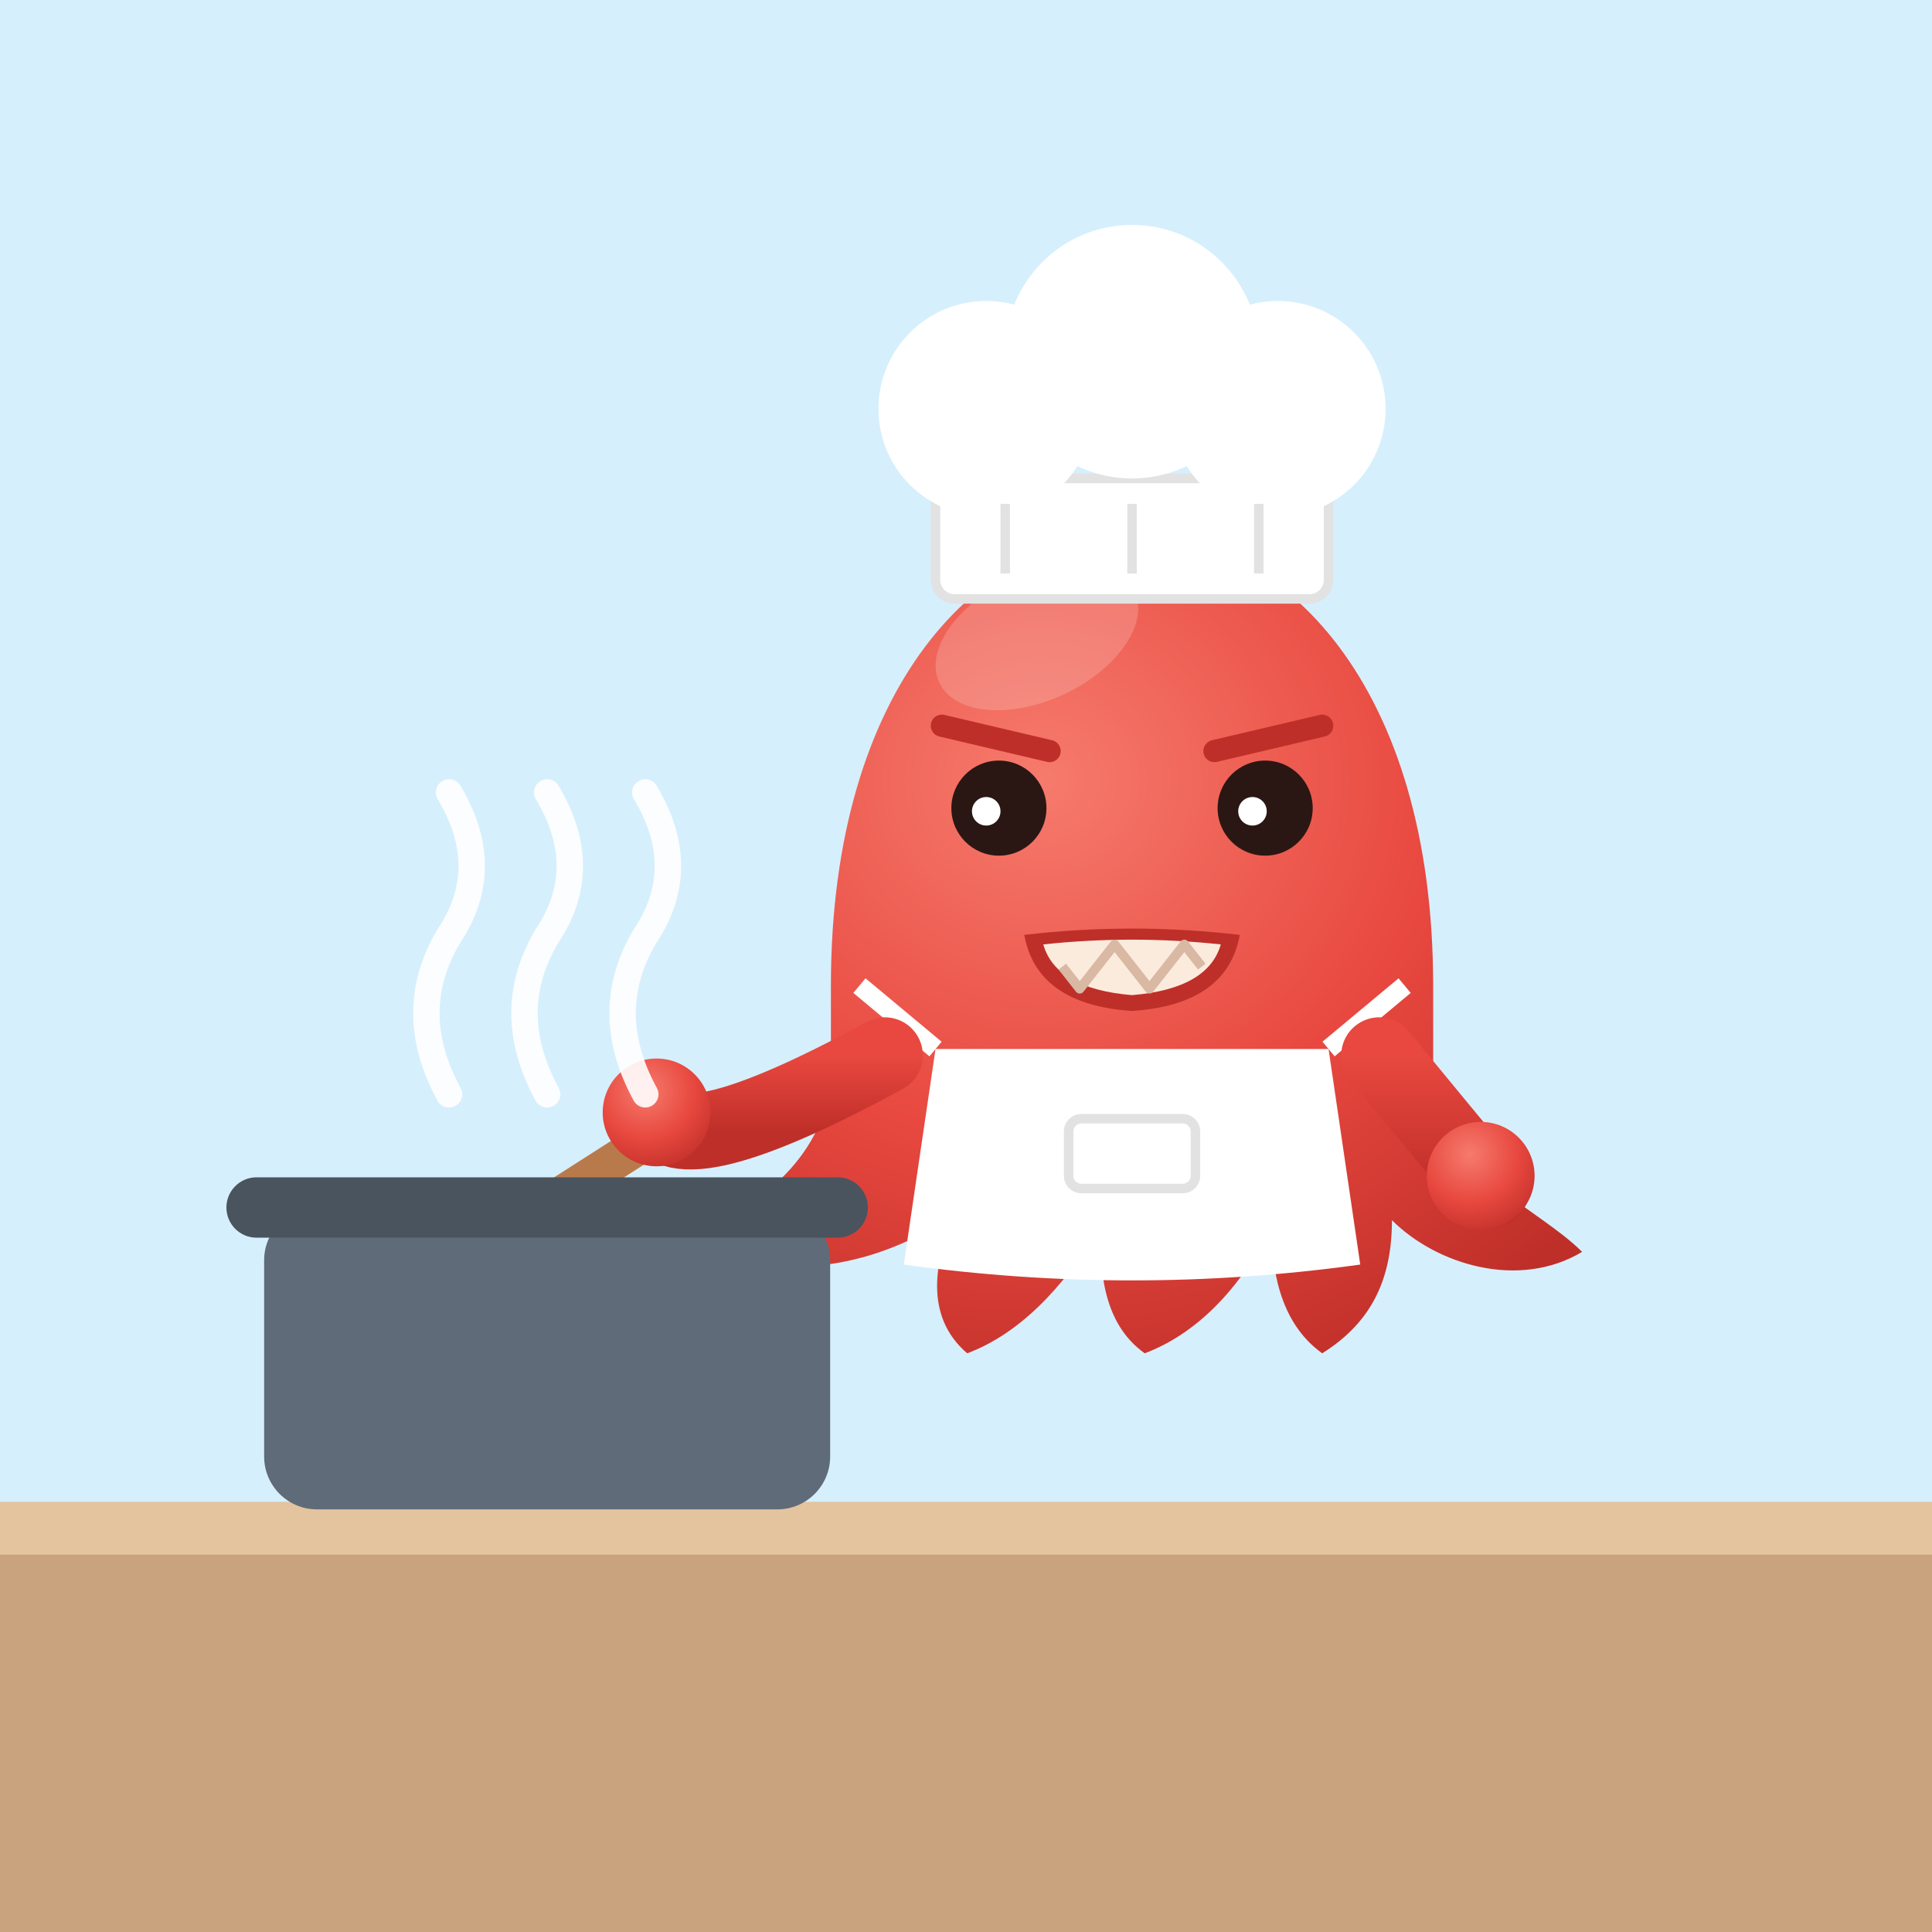
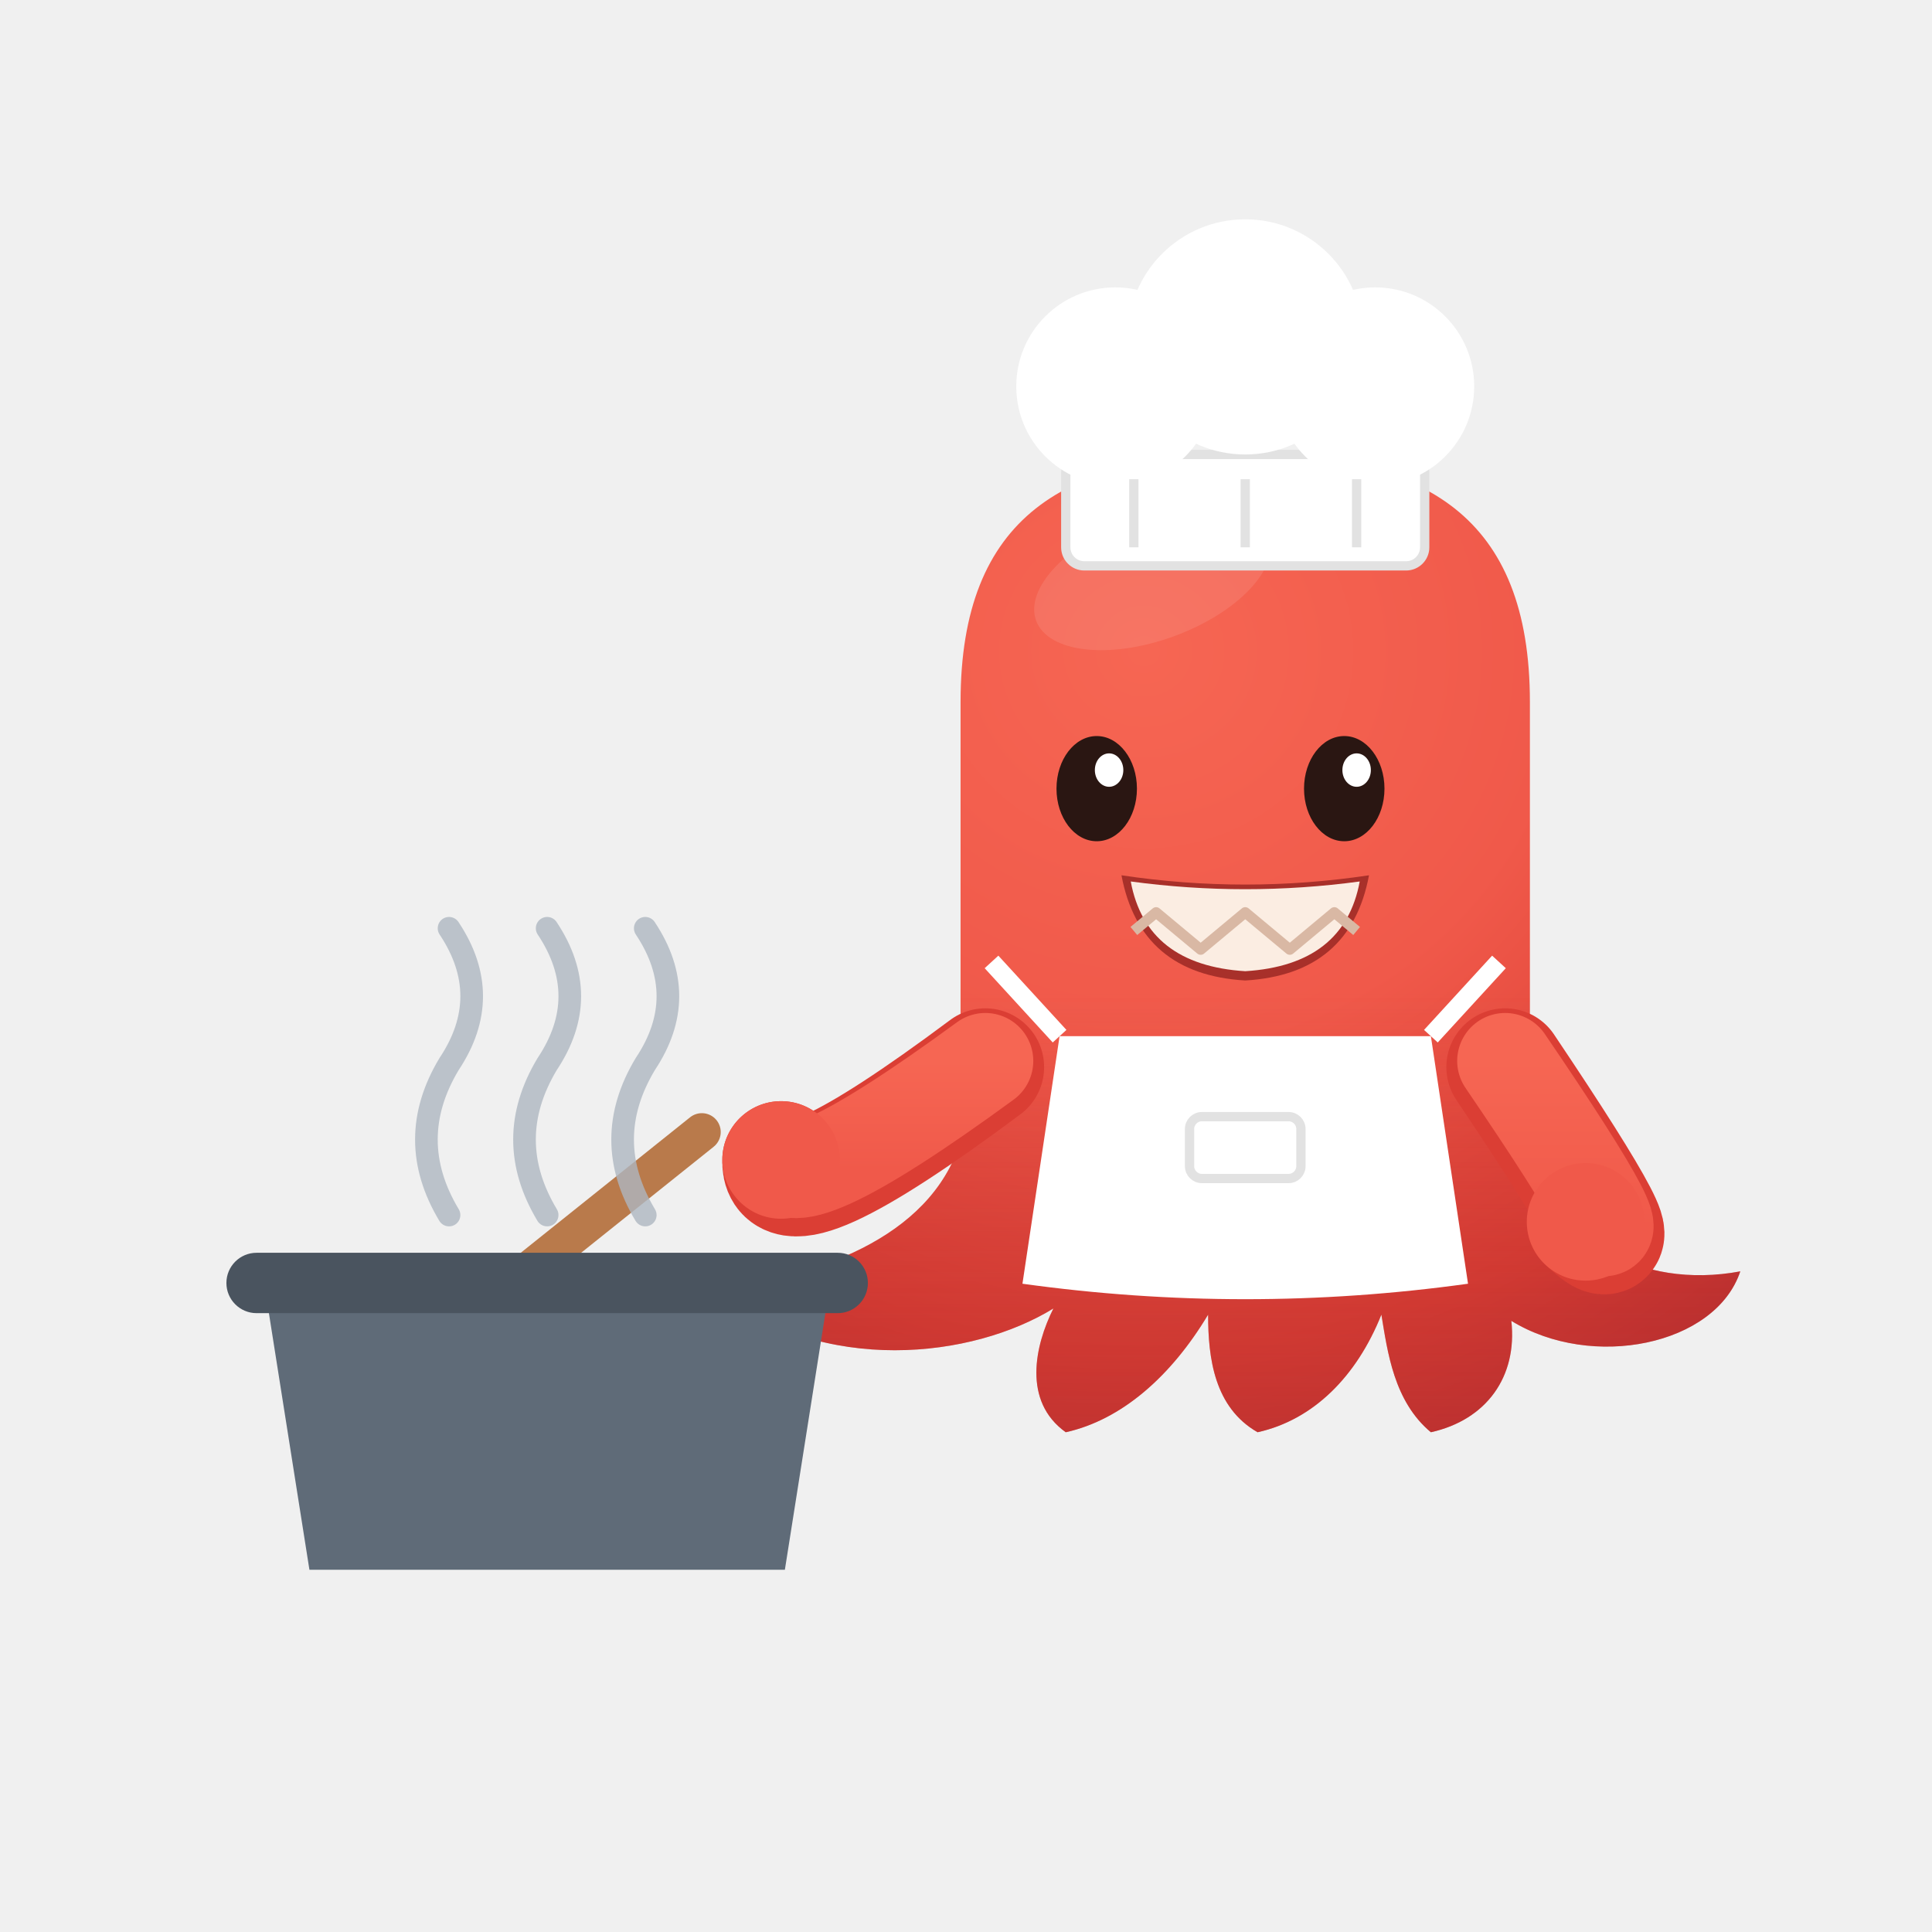
<svg xmlns="http://www.w3.org/2000/svg" viewBox="0 0 512 512" width="512" height="512">
  <defs>
-     <radialGradient id="bodyGrad" cx="0.4" cy="0.3" r="0.8">
-       <stop offset="0" stop-color="#F67B6D" />
-       <stop offset="0.55" stop-color="#E8483F" />
-       <stop offset="1" stop-color="#BF2F29" />
+     <radialGradient id="bodyGrad" cx="0.42" cy="0.2" r="0.9">
+       <stop offset="0" stop-color="#F66653" />
+       <stop offset="0.45" stop-color="#F0594A" />
+       <stop offset="0.8" stop-color="#DB3E34" />
+       <stop offset="1" stop-color="#B92F2F" />
    </radialGradient>
+     <linearGradient id="hemShade" x1="0" y1="0" x2="0" y2="1">
+       <stop offset="0.55" stop-color="#B92F2F" stop-opacity="0" />
+       <stop offset="1" stop-color="#B92F2F" stop-opacity=".45" />
+     </linearGradient>
    <linearGradient id="armGrad" x1="0" y1="0" x2="0" y2="1">
-       <stop offset="0" stop-color="#E8483F" />
-       <stop offset="1" stop-color="#BF2F29" />
+       <stop offset="0" stop-color="#F66653" />
+       <stop offset="1" stop-color="#F0594A" />
    </linearGradient>
  </defs>
-   <rect width="512" height="512" fill="#D6EFFC" />
-   <rect x="0" y="418" width="512" height="94" fill="#AED8EE" />
-   <rect x="0" y="404" width="512" height="108" fill="#C9A27E" />
-   <rect x="0" y="398" width="512" height="14" fill="#E3C49F" />
-   <path d="M 178 298 L 128 330" stroke="#B97A4B" stroke-width="10" stroke-linecap="round" />
-   <g transform="translate(300 236) rotate(0) scale(0.84 0.84)">
-     <path d="M -95 30 C -95 -160 95 -160 95 30 L 95 62   C 100 90 128 100 142 114 C 122 126 96 118 82 104   C 82 122 76 136 60 146 C 46 136 44 118 44 106   C 34 126 20 140 4 146 C -10 136 -10 118 -10 106   C -22 126 -36 140 -52 146 C -66 134 -62 116 -56 102   C -76 116 -106 126 -142 112 C -120 100 -100 88 -95 62 Z" fill="url(#bodyGrad)" />
-     <ellipse cx="-30" cy="-80" rx="34" ry="20" fill="#fff" opacity=".18" transform="rotate(-25 -30 -80)" />
-     <path d="M -62 50 L 62 50 L 72 118 Q 0 128 -72 118 Z" fill="#fff" />
-     <path d="M -62 50 L -86 30 M 62 50 L 86 30" stroke="#fff" stroke-width="6" />
-     <rect x="-20" y="72" width="40" height="22" rx="4" fill="none" stroke="#E2E2E2" stroke-width="3" />
-     <circle cx="-42" cy="-26" r="15" fill="#2A1714" />
-     <circle cx="-46" cy="-25" r="4.5" fill="#FFFFFF" />
-     <circle cx="42" cy="-26" r="15" fill="#2A1714" />
-     <circle cx="38" cy="-25" r="4.5" fill="#FFFFFF" />
-     <path d="M -60 -52 L -26 -44 M 60 -52 L 26 -44" stroke="#BF2F29" stroke-width="7" stroke-linecap="round" />
-     <path d="M -34 14 Q 0 10 34 14 Q 30 36 0 38 Q -30 36 -34 14 Z" fill="#BF2F29" />
-     <path d="M -28 17 Q 0 14 28 17 Q 24 31 0 33 Q -24 31 -28 17 Z" fill="#FBEBDD" />
-     <path d="M -22 24 L -16.5 31 L -5.5 17 L 5.5 31 L 16.5 17 L 22 24" fill="none" stroke="#D9B8A4" stroke-width="3" stroke-linejoin="round" />
-     <rect x="-62" y="-130" width="124" height="38" rx="6" fill="#fff" stroke="#E2E2E2" stroke-width="3" />
-     <circle cx="-46" cy="-152" r="34" fill="#fff" />
-     <circle cx="0" cy="-170" r="40" fill="#fff" />
-     <circle cx="46" cy="-152" r="34" fill="#fff" />
-     <path d="M -40 -122 L -40 -100 M 0 -122 L 0 -100 M 40 -122 L 40 -100" stroke="#E2E2E2" stroke-width="3" />
-     <path d="M -78 52 Q -144 88 -150 70" fill="none" stroke="url(#armGrad)" stroke-width="24" stroke-linecap="round" />
-     <circle cx="-150" cy="70" r="17" fill="url(#bodyGrad)" />
-     <path d="M 78 52 Q 124 108 110 90" fill="none" stroke="url(#armGrad)" stroke-width="24" stroke-linecap="round" />
-     <circle cx="110" cy="90" r="17" fill="url(#bodyGrad)" />
+   <path d="M 186 300 L 136 340" stroke="#B97A4B" stroke-width="10" stroke-linecap="round" />
+   <g transform="translate(330 250) rotate(0) scale(0.82 0.82)">
+     <path d="M -92 64   L -92 -78 C -92 -138 -58 -158 0 -158 C 58 -158 92 -138 92 -78 L 92 64   C 98 96 128 112 160 106 C 152 130 112 138 86 122   C 88 140 78 154 60 158 C 48 148 46 132 44 120   C 36 140 22 154 4 158 C -10 150 -12 134 -12 120   C -24 140 -40 154 -58 158 C -72 148 -68 130 -62 118   C -88 134 -136 140 -172 112 C -140 108 -102 96 -92 64 Z" fill="url(#bodyGrad)" />
+     <path d="M -92 64   L -92 -78 C -92 -138 -58 -158 0 -158 C 58 -158 92 -138 92 -78 L 92 64   C 98 96 128 112 160 106 C 152 130 112 138 86 122   C 88 140 78 154 60 158 C 48 148 46 132 44 120   C 36 140 22 154 4 158 C -10 150 -12 134 -12 120   C -24 140 -40 154 -58 158 C -72 148 -68 130 -62 118   C -88 134 -136 140 -172 112 C -140 108 -102 96 -92 64 Z" fill="url(#hemShade)" />
+     <ellipse cx="-30" cy="-118" rx="40" ry="20" fill="#fff" opacity=".10" transform="rotate(-20 -30 -118)" />
+     <path d="M -60 30 L 60 30 L 72 110 Q 0 120 -72 110 Z" fill="#fff" />
+     <path d="M -60 30 L -82 6 M 60 30 L 82 6" stroke="#fff" stroke-width="6" />
+     <rect x="-18" y="56" width="36" height="20" rx="4" fill="none" stroke="#E2E2E2" stroke-width="3" />
+     <ellipse cx="-48" cy="-50" rx="13" ry="17" fill="#2A1612" />
+     <ellipse cx="-44" cy="-56" rx="4.6" ry="5.4" fill="#FFFFFF" />
+     <ellipse cx="32" cy="-50" rx="13" ry="17" fill="#2A1612" />
+     <ellipse cx="36" cy="-56" rx="4.6" ry="5.4" fill="#FFFFFF" />
+     <path d="M -40 -22 Q 0 -16 40 -22 Q 34 10 0 12 Q -34 10 -40 -22 Z" fill="#A8302A" />
+     <path d="M -37 -20 Q 0 -15 37 -20 Q 32 7 0 9 Q -32 7 -37 -20 Z" fill="#FBEDE2" />
+     <path d="M -36 -4 L -28.8 -10 L -21.6 -4 L -14.4 2 L -7.2 -4 L 0 -10 L 7.2 -4 L 14.4 2 L 21.6 -4 L 28.8 -10 L 36 -4" fill="none" stroke="#D9B8A4" stroke-width="3.4" stroke-linejoin="round" />
+     <rect x="-58" y="-158" width="116" height="36" rx="6" fill="#fff" stroke="#E2E2E2" stroke-width="3" />
+     <circle cx="-42" cy="-180" r="32" fill="#fff" />
+     <circle cx="0" cy="-196" r="38" fill="#fff" />
+     <circle cx="42" cy="-180" r="32" fill="#fff" />
+     <path d="M -36 -150 L -36 -128 M 0 -150 L 0 -128 M 36 -150 L 36 -128" stroke="#E2E2E2" stroke-width="3" />
+     <path d="M -84 40 Q -151 90 -150 70" fill="none" stroke="#DB3E34" stroke-width="38" stroke-linecap="round" />
+     <path d="M -84 38 Q -151 87 -150 68" fill="none" stroke="url(#armGrad)" stroke-width="31" stroke-linecap="round" />
+     <circle cx="-150" cy="70" r="19" fill="#F0594A" />
+     <path d="M 84 40 Q 131 110 110 90" fill="none" stroke="#DB3E34" stroke-width="38" stroke-linecap="round" />
+     <path d="M 84 38 Q 131 107 110 88" fill="none" stroke="url(#armGrad)" stroke-width="31" stroke-linecap="round" />
+     <circle cx="110" cy="90" r="19" fill="#F0594A" />
  </g>
-   <rect x="70" y="320" width="150" height="80" rx="14" fill="#5F6B78" />
-   <rect x="60" y="312" width="170" height="16" rx="8" fill="#4A545F" />
-   <path d="M 119 290 Q 107 268 119 248 Q 131 230 119 210" stroke="#fff" stroke-width="7" fill="none" stroke-linecap="round" opacity=".9" />
-   <path d="M 145 290 Q 133 268 145 248 Q 157 230 145 210" stroke="#fff" stroke-width="7" fill="none" stroke-linecap="round" opacity=".9" />
-   <path d="M 171 290 Q 159 268 171 248 Q 183 230 171 210" stroke="#fff" stroke-width="7" fill="none" stroke-linecap="round" opacity=".9" />
+   <path d="M 70 340 L 220 340 L 208 416 L 82 416 Z" fill="#5F6B78" />
+   <rect x="60" y="332" width="170" height="16" rx="8" fill="#4A545F" />
+   <path d="M 119 322 Q 107 302 119 282 Q 131 264 119 246" stroke="#AEB7C1" stroke-width="6" fill="none" stroke-linecap="round" opacity=".8" />
+   <path d="M 145 322 Q 133 302 145 282 Q 157 264 145 246" stroke="#AEB7C1" stroke-width="6" fill="none" stroke-linecap="round" opacity=".8" />
+   <path d="M 171 322 Q 159 302 171 282 Q 183 264 171 246" stroke="#AEB7C1" stroke-width="6" fill="none" stroke-linecap="round" opacity=".8" />
</svg>
